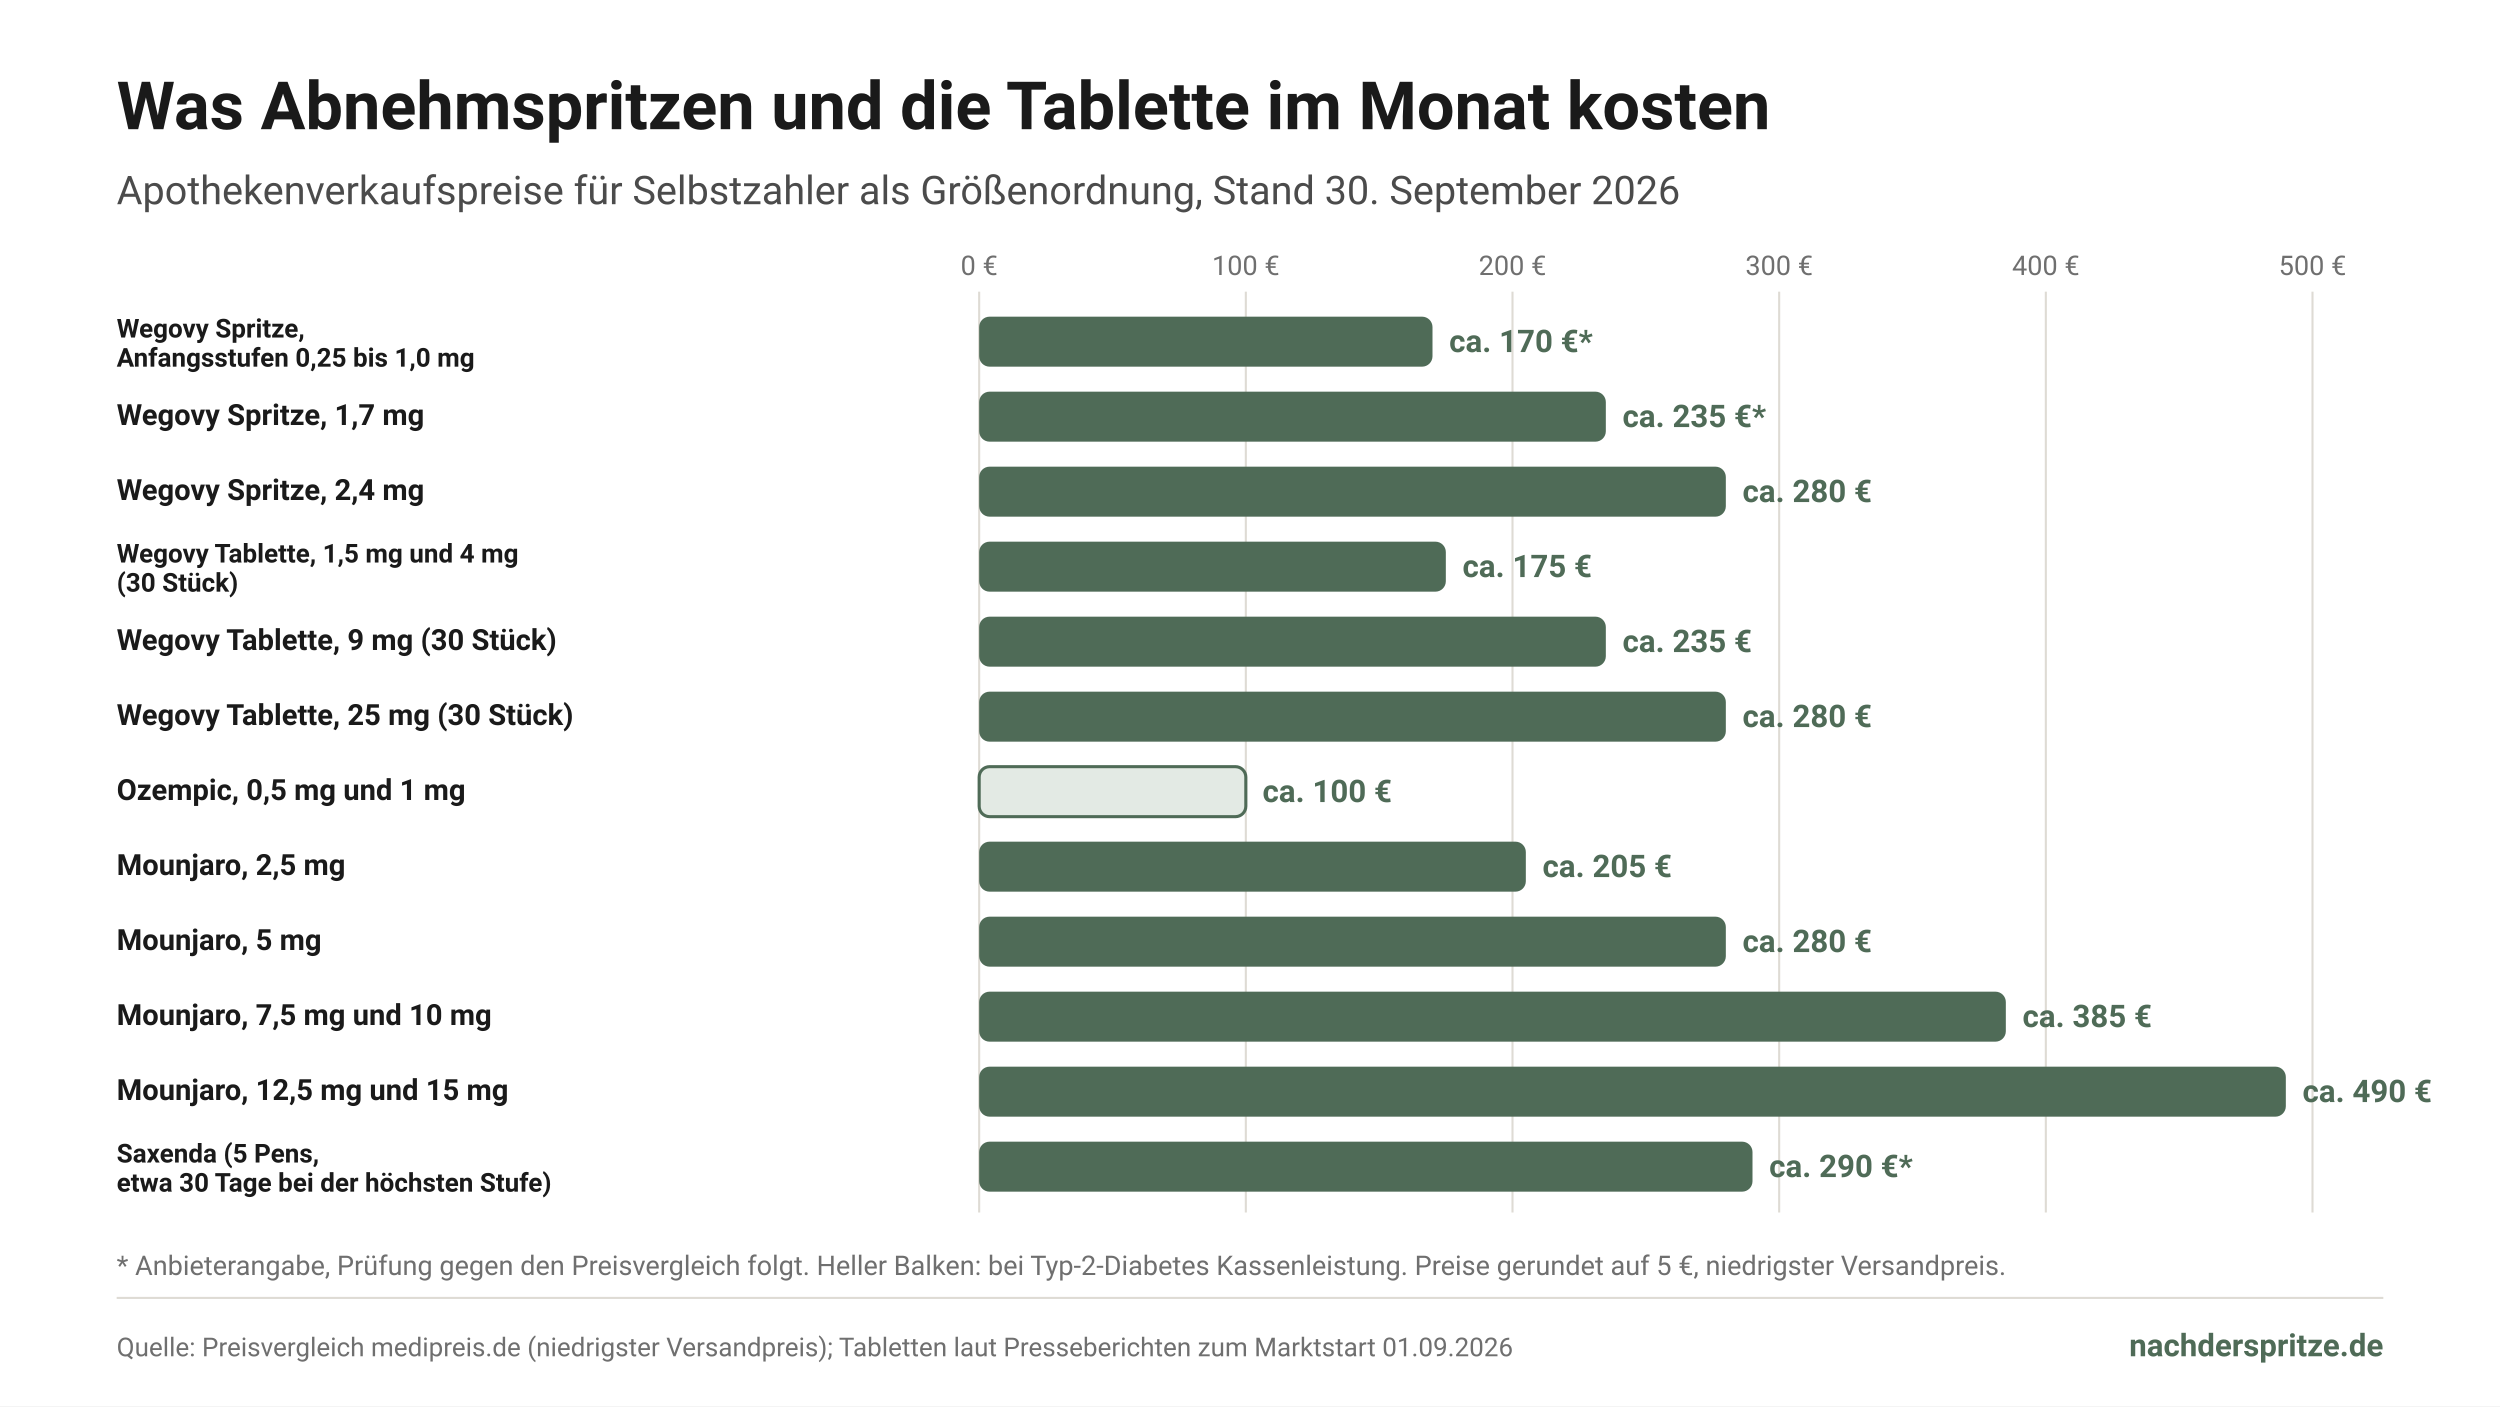
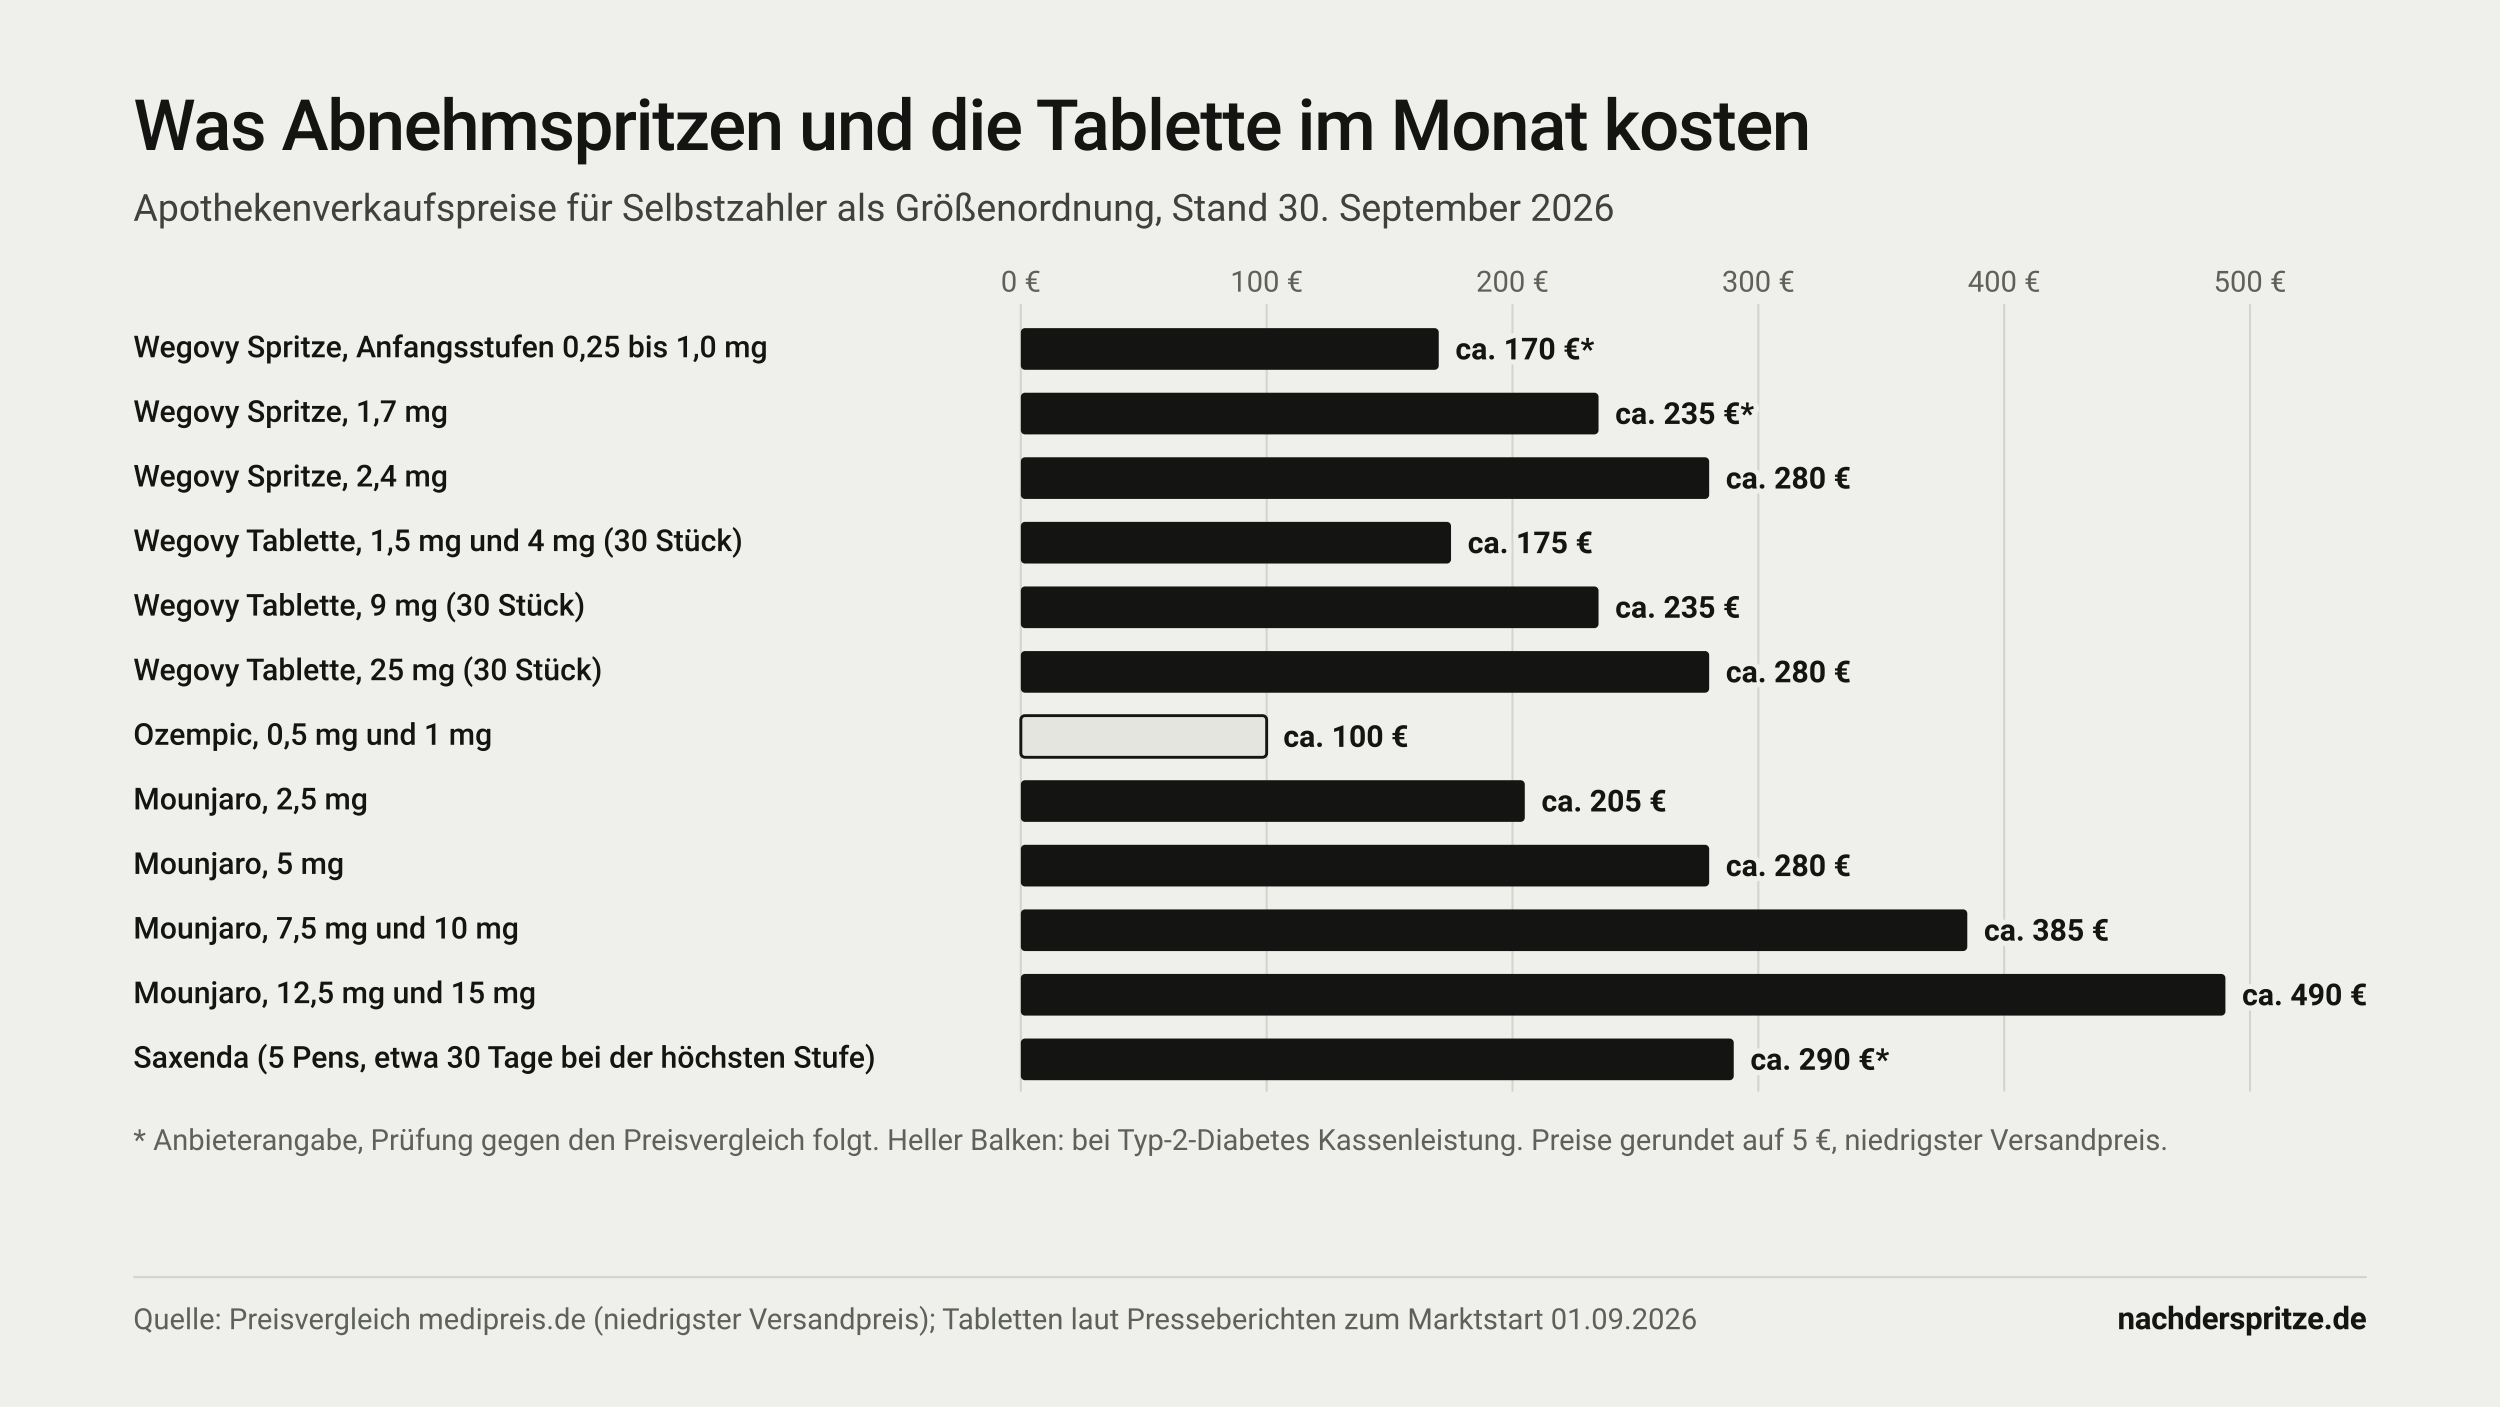
- <svg xmlns="http://www.w3.org/2000/svg" width="1200" height="675" viewBox="0 0 1200 675" role="img" aria-labelledby="t d" font-family="'Hanken Grotesk Variable', 'Hanken Grotesk', system-ui, -apple-system, 'Segoe UI', Roboto, Helvetica, Arial, sans-serif">
-   <rect width="1200" height="675" fill="#ffffff" />
-   <text x="56" y="62" font-size="32" font-weight="700" fill="#1a1a1a" text-anchor="start">Was Abnehmspritzen und die Tablette im Monat kosten</text>
-   <text x="56" y="98" font-size="19" font-weight="400" fill="#4b4b4b" text-anchor="start">Apothekenverkaufspreise für Selbstzahler als Größenordnung, Stand 30. September 2026</text>
-   <line x1="470" y1="140" x2="470" y2="582" stroke="#dedbd4" stroke-width="1" />
-   <text x="470" y="132" font-size="13" font-weight="400" fill="#6f6f6f" text-anchor="middle">0 €</text>
-   <line x1="598" y1="140" x2="598" y2="582" stroke="#dedbd4" stroke-width="1" />
-   <text x="598" y="132" font-size="13" font-weight="400" fill="#6f6f6f" text-anchor="middle">100 €</text>
-   <line x1="726" y1="140" x2="726" y2="582" stroke="#dedbd4" stroke-width="1" />
-   <text x="726" y="132" font-size="13" font-weight="400" fill="#6f6f6f" text-anchor="middle">200 €</text>
-   <line x1="854" y1="140" x2="854" y2="582" stroke="#dedbd4" stroke-width="1" />
-   <text x="854" y="132" font-size="13" font-weight="400" fill="#6f6f6f" text-anchor="middle">300 €</text>
-   <line x1="982" y1="140" x2="982" y2="582" stroke="#dedbd4" stroke-width="1" />
-   <text x="982" y="132" font-size="13" font-weight="400" fill="#6f6f6f" text-anchor="middle">400 €</text>
-   <line x1="1110" y1="140" x2="1110" y2="582" stroke="#dedbd4" stroke-width="1" />
-   <text x="1110" y="132" font-size="13" font-weight="400" fill="#6f6f6f" text-anchor="middle">500 €</text>
-   <text x="56" y="162" font-size="12.5" font-weight="600" fill="#1a1a1a" text-anchor="start">Wegovy Spritze,</text>
-   <text x="56" y="176" font-size="12.5" font-weight="600" fill="#1a1a1a" text-anchor="start">Anfangsstufen 0,25 bis 1,0 mg</text>
-   <rect x="470" y="152" width="217.6" height="24" rx="5" fill="#4f6b57" />
-   <text x="695.6" y="169" font-size="15" font-weight="700" fill="#4f6b57" text-anchor="start">ca. 170 €*</text>
-   <text x="56" y="204" font-size="14" font-weight="600" fill="#1a1a1a" text-anchor="start">Wegovy Spritze, 1,7 mg</text>
-   <rect x="470" y="188" width="300.8" height="24" rx="5" fill="#4f6b57" />
-   <text x="778.8" y="205" font-size="15" font-weight="700" fill="#4f6b57" text-anchor="start">ca. 235 €*</text>
-   <text x="56" y="240" font-size="14" font-weight="600" fill="#1a1a1a" text-anchor="start">Wegovy Spritze, 2,4 mg</text>
-   <rect x="470" y="224" width="358.4" height="24" rx="5" fill="#4f6b57" />
-   <text x="836.4" y="241" font-size="15" font-weight="700" fill="#4f6b57" text-anchor="start">ca. 280 €</text>
-   <text x="56" y="270" font-size="12.5" font-weight="600" fill="#1a1a1a" text-anchor="start">Wegovy Tablette, 1,5 mg und 4 mg</text>
-   <text x="56" y="284" font-size="12.5" font-weight="600" fill="#1a1a1a" text-anchor="start">(30 Stück)</text>
-   <rect x="470" y="260" width="224" height="24" rx="5" fill="#4f6b57" />
-   <text x="702" y="277" font-size="15" font-weight="700" fill="#4f6b57" text-anchor="start">ca. 175 €</text>
-   <text x="56" y="312" font-size="14" font-weight="600" fill="#1a1a1a" text-anchor="start">Wegovy Tablette, 9 mg (30 Stück)</text>
-   <rect x="470" y="296" width="300.8" height="24" rx="5" fill="#4f6b57" />
-   <text x="778.8" y="313" font-size="15" font-weight="700" fill="#4f6b57" text-anchor="start">ca. 235 €</text>
-   <text x="56" y="348" font-size="14" font-weight="600" fill="#1a1a1a" text-anchor="start">Wegovy Tablette, 25 mg (30 Stück)</text>
-   <rect x="470" y="332" width="358.4" height="24" rx="5" fill="#4f6b57" />
-   <text x="836.4" y="349" font-size="15" font-weight="700" fill="#4f6b57" text-anchor="start">ca. 280 €</text>
-   <text x="56" y="384" font-size="14" font-weight="600" fill="#1a1a1a" text-anchor="start">Ozempic, 0,5 mg und 1 mg</text>
-   <rect x="470" y="368" width="128" height="24" rx="5" fill="#e3eae4" stroke="#4f6b57" stroke-width="1.5" />
-   <text x="606" y="385" font-size="15" font-weight="700" fill="#4f6b57" text-anchor="start">ca. 100 €</text>
-   <text x="56" y="420" font-size="14" font-weight="600" fill="#1a1a1a" text-anchor="start">Mounjaro, 2,5 mg</text>
-   <rect x="470" y="404" width="262.4" height="24" rx="5" fill="#4f6b57" />
-   <text x="740.4" y="421" font-size="15" font-weight="700" fill="#4f6b57" text-anchor="start">ca. 205 €</text>
-   <text x="56" y="456" font-size="14" font-weight="600" fill="#1a1a1a" text-anchor="start">Mounjaro, 5 mg</text>
-   <rect x="470" y="440" width="358.4" height="24" rx="5" fill="#4f6b57" />
-   <text x="836.4" y="457" font-size="15" font-weight="700" fill="#4f6b57" text-anchor="start">ca. 280 €</text>
-   <text x="56" y="492" font-size="14" font-weight="600" fill="#1a1a1a" text-anchor="start">Mounjaro, 7,5 mg und 10 mg</text>
-   <rect x="470" y="476" width="492.8" height="24" rx="5" fill="#4f6b57" />
-   <text x="970.8" y="493" font-size="15" font-weight="700" fill="#4f6b57" text-anchor="start">ca. 385 €</text>
-   <text x="56" y="528" font-size="14" font-weight="600" fill="#1a1a1a" text-anchor="start">Mounjaro, 12,5 mg und 15 mg</text>
-   <rect x="470" y="512" width="627.2" height="24" rx="5" fill="#4f6b57" />
-   <text x="1105.2" y="529" font-size="15" font-weight="700" fill="#4f6b57" text-anchor="start">ca. 490 €</text>
-   <text x="56" y="558" font-size="12.5" font-weight="600" fill="#1a1a1a" text-anchor="start">Saxenda (5 Pens,</text>
-   <text x="56" y="572" font-size="12.5" font-weight="600" fill="#1a1a1a" text-anchor="start">etwa 30 Tage bei der höchsten Stufe)</text>
-   <rect x="470" y="548" width="371.2" height="24" rx="5" fill="#4f6b57" />
-   <text x="849.2" y="565" font-size="15" font-weight="700" fill="#4f6b57" text-anchor="start">ca. 290 €*</text>
-   <text x="56" y="612" font-size="13" font-weight="400" fill="#6f6f6f" text-anchor="start">* Anbieterangabe, Prüfung gegen den Preisvergleich folgt. Heller Balken: bei Typ-2-Diabetes Kassenleistung. Preise gerundet auf 5 €, niedrigster Versandpreis.</text>
-   <line x1="56" y1="623" x2="1144" y2="623" stroke="#dedbd4" stroke-width="1" />
-   <text x="56" y="651" font-size="12.5" font-weight="400" fill="#6f6f6f" text-anchor="start">Quelle: Preisvergleich medipreis.de (niedrigster Versandpreis); Tabletten laut Presseberichten zum Marktstart 01.09.2026</text>
-   <text x="1144" y="651" font-size="15" font-weight="600" fill="#4f6b57" text-anchor="end">nachderspritze.de</text>
+ <svg xmlns="http://www.w3.org/2000/svg" width="1200" height="675" viewBox="0 0 1200 675" role="img" aria-labelledby="t d" font-family="'Mona Sans Variable', 'Mona Sans', system-ui, -apple-system, 'Segoe UI', Roboto, Helvetica, Arial, sans-serif">
+   <rect width="1200" height="675" fill="#EFEFEB" />
+   <text x="64" y="72" font-size="34" font-weight="540" fill="#141513" text-anchor="start" style="font-stretch:116%;letter-spacing:-0.02em" stroke="#EFEFEB" stroke-width="5" stroke-linejoin="round" paint-order="stroke">Was Abnehmspritzen und die Tablette im Monat kosten</text>
+   <text x="64" y="106" font-size="18" font-weight="420" fill="#3F413C" text-anchor="start" style="font-stretch:100%;letter-spacing:0em" stroke="#EFEFEB" stroke-width="5" stroke-linejoin="round" paint-order="stroke">Apothekenverkaufspreise für Selbstzahler als Größenordnung, Stand 30. September 2026</text>
+   <line x1="490" y1="146" x2="490" y2="524" stroke="#D3D4CD" stroke-width="1" />
+   <text x="490" y="140" font-size="14" font-weight="440" fill="#5E605A" text-anchor="middle" style="font-stretch:100%;letter-spacing:0em;font-variant-numeric:tabular-nums" stroke="#EFEFEB" stroke-width="5" stroke-linejoin="round" paint-order="stroke">0 €</text>
+   <line x1="608" y1="146" x2="608" y2="524" stroke="#D3D4CD" stroke-width="1" />
+   <text x="608" y="140" font-size="14" font-weight="440" fill="#5E605A" text-anchor="middle" style="font-stretch:100%;letter-spacing:0em;font-variant-numeric:tabular-nums" stroke="#EFEFEB" stroke-width="5" stroke-linejoin="round" paint-order="stroke">100 €</text>
+   <line x1="726" y1="146" x2="726" y2="524" stroke="#D3D4CD" stroke-width="1" />
+   <text x="726" y="140" font-size="14" font-weight="440" fill="#5E605A" text-anchor="middle" style="font-stretch:100%;letter-spacing:0em;font-variant-numeric:tabular-nums" stroke="#EFEFEB" stroke-width="5" stroke-linejoin="round" paint-order="stroke">200 €</text>
+   <line x1="844" y1="146" x2="844" y2="524" stroke="#D3D4CD" stroke-width="1" />
+   <text x="844" y="140" font-size="14" font-weight="440" fill="#5E605A" text-anchor="middle" style="font-stretch:100%;letter-spacing:0em;font-variant-numeric:tabular-nums" stroke="#EFEFEB" stroke-width="5" stroke-linejoin="round" paint-order="stroke">300 €</text>
+   <line x1="962" y1="146" x2="962" y2="524" stroke="#D3D4CD" stroke-width="1" />
+   <text x="962" y="140" font-size="14" font-weight="440" fill="#5E605A" text-anchor="middle" style="font-stretch:100%;letter-spacing:0em;font-variant-numeric:tabular-nums" stroke="#EFEFEB" stroke-width="5" stroke-linejoin="round" paint-order="stroke">400 €</text>
+   <line x1="1080" y1="146" x2="1080" y2="524" stroke="#D3D4CD" stroke-width="1" />
+   <text x="1080" y="140" font-size="14" font-weight="440" fill="#5E605A" text-anchor="middle" style="font-stretch:100%;letter-spacing:0em;font-variant-numeric:tabular-nums" stroke="#EFEFEB" stroke-width="5" stroke-linejoin="round" paint-order="stroke">500 €</text>
+   <text x="64" y="171.5" font-size="14.5" font-weight="520" fill="#141513" text-anchor="start" style="font-stretch:100%;letter-spacing:0em" stroke="#EFEFEB" stroke-width="5" stroke-linejoin="round" paint-order="stroke">Wegovy Spritze, Anfangsstufen 0,25 bis 1,0 mg</text>
+   <rect class="mk" x="490" y="157.5" width="200.6" height="20" rx="2" fill="#141513" />
+   <text x="698.6" y="172.5" font-size="14.5" font-weight="580" fill="#141513" text-anchor="start" style="font-stretch:100%;letter-spacing:0em" stroke="#EFEFEB" stroke-width="5" stroke-linejoin="round" paint-order="stroke">ca. 170 €*</text>
+   <text x="64" y="202.5" font-size="14.5" font-weight="520" fill="#141513" text-anchor="start" style="font-stretch:100%;letter-spacing:0em" stroke="#EFEFEB" stroke-width="5" stroke-linejoin="round" paint-order="stroke">Wegovy Spritze, 1,7 mg</text>
+   <rect class="mk" x="490" y="188.5" width="277.3" height="20" rx="2" fill="#141513" />
+   <text x="775.3" y="203.5" font-size="14.5" font-weight="580" fill="#141513" text-anchor="start" style="font-stretch:100%;letter-spacing:0em" stroke="#EFEFEB" stroke-width="5" stroke-linejoin="round" paint-order="stroke">ca. 235 €*</text>
+   <text x="64" y="233.5" font-size="14.5" font-weight="520" fill="#141513" text-anchor="start" style="font-stretch:100%;letter-spacing:0em" stroke="#EFEFEB" stroke-width="5" stroke-linejoin="round" paint-order="stroke">Wegovy Spritze, 2,4 mg</text>
+   <rect class="mk" x="490" y="219.5" width="330.4" height="20" rx="2" fill="#141513" />
+   <text x="828.4" y="234.5" font-size="14.5" font-weight="580" fill="#141513" text-anchor="start" style="font-stretch:100%;letter-spacing:0em" stroke="#EFEFEB" stroke-width="5" stroke-linejoin="round" paint-order="stroke">ca. 280 €</text>
+   <text x="64" y="264.5" font-size="14.5" font-weight="520" fill="#141513" text-anchor="start" style="font-stretch:100%;letter-spacing:0em" stroke="#EFEFEB" stroke-width="5" stroke-linejoin="round" paint-order="stroke">Wegovy Tablette, 1,5 mg und 4 mg (30 Stück)</text>
+   <rect class="mk" x="490" y="250.5" width="206.5" height="20" rx="2" fill="#141513" />
+   <text x="704.5" y="265.5" font-size="14.5" font-weight="580" fill="#141513" text-anchor="start" style="font-stretch:100%;letter-spacing:0em" stroke="#EFEFEB" stroke-width="5" stroke-linejoin="round" paint-order="stroke">ca. 175 €</text>
+   <text x="64" y="295.5" font-size="14.5" font-weight="520" fill="#141513" text-anchor="start" style="font-stretch:100%;letter-spacing:0em" stroke="#EFEFEB" stroke-width="5" stroke-linejoin="round" paint-order="stroke">Wegovy Tablette, 9 mg (30 Stück)</text>
+   <rect class="mk" x="490" y="281.5" width="277.3" height="20" rx="2" fill="#141513" />
+   <text x="775.3" y="296.5" font-size="14.5" font-weight="580" fill="#141513" text-anchor="start" style="font-stretch:100%;letter-spacing:0em" stroke="#EFEFEB" stroke-width="5" stroke-linejoin="round" paint-order="stroke">ca. 235 €</text>
+   <text x="64" y="326.5" font-size="14.5" font-weight="520" fill="#141513" text-anchor="start" style="font-stretch:100%;letter-spacing:0em" stroke="#EFEFEB" stroke-width="5" stroke-linejoin="round" paint-order="stroke">Wegovy Tablette, 25 mg (30 Stück)</text>
+   <rect class="mk" x="490" y="312.5" width="330.4" height="20" rx="2" fill="#141513" />
+   <text x="828.4" y="327.5" font-size="14.5" font-weight="580" fill="#141513" text-anchor="start" style="font-stretch:100%;letter-spacing:0em" stroke="#EFEFEB" stroke-width="5" stroke-linejoin="round" paint-order="stroke">ca. 280 €</text>
+   <text x="64" y="357.5" font-size="14.5" font-weight="520" fill="#141513" text-anchor="start" style="font-stretch:100%;letter-spacing:0em" stroke="#EFEFEB" stroke-width="5" stroke-linejoin="round" paint-order="stroke">Ozempic, 0,5 mg und 1 mg</text>
+   <rect class="mk" x="490" y="343.5" width="118" height="20" rx="2" fill="#E5E5DF" stroke="#141513" stroke-width="1.4" />
+   <text x="616" y="358.5" font-size="14.5" font-weight="580" fill="#141513" text-anchor="start" style="font-stretch:100%;letter-spacing:0em" stroke="#EFEFEB" stroke-width="5" stroke-linejoin="round" paint-order="stroke">ca. 100 €</text>
+   <text x="64" y="388.5" font-size="14.5" font-weight="520" fill="#141513" text-anchor="start" style="font-stretch:100%;letter-spacing:0em" stroke="#EFEFEB" stroke-width="5" stroke-linejoin="round" paint-order="stroke">Mounjaro, 2,5 mg</text>
+   <rect class="mk" x="490" y="374.5" width="241.9" height="20" rx="2" fill="#141513" />
+   <text x="739.9" y="389.5" font-size="14.5" font-weight="580" fill="#141513" text-anchor="start" style="font-stretch:100%;letter-spacing:0em" stroke="#EFEFEB" stroke-width="5" stroke-linejoin="round" paint-order="stroke">ca. 205 €</text>
+   <text x="64" y="419.5" font-size="14.5" font-weight="520" fill="#141513" text-anchor="start" style="font-stretch:100%;letter-spacing:0em" stroke="#EFEFEB" stroke-width="5" stroke-linejoin="round" paint-order="stroke">Mounjaro, 5 mg</text>
+   <rect class="mk" x="490" y="405.5" width="330.4" height="20" rx="2" fill="#141513" />
+   <text x="828.4" y="420.5" font-size="14.5" font-weight="580" fill="#141513" text-anchor="start" style="font-stretch:100%;letter-spacing:0em" stroke="#EFEFEB" stroke-width="5" stroke-linejoin="round" paint-order="stroke">ca. 280 €</text>
+   <text x="64" y="450.5" font-size="14.5" font-weight="520" fill="#141513" text-anchor="start" style="font-stretch:100%;letter-spacing:0em" stroke="#EFEFEB" stroke-width="5" stroke-linejoin="round" paint-order="stroke">Mounjaro, 7,5 mg und 10 mg</text>
+   <rect class="mk" x="490" y="436.5" width="454.3" height="20" rx="2" fill="#141513" />
+   <text x="952.3" y="451.5" font-size="14.5" font-weight="580" fill="#141513" text-anchor="start" style="font-stretch:100%;letter-spacing:0em" stroke="#EFEFEB" stroke-width="5" stroke-linejoin="round" paint-order="stroke">ca. 385 €</text>
+   <text x="64" y="481.5" font-size="14.5" font-weight="520" fill="#141513" text-anchor="start" style="font-stretch:100%;letter-spacing:0em" stroke="#EFEFEB" stroke-width="5" stroke-linejoin="round" paint-order="stroke">Mounjaro, 12,5 mg und 15 mg</text>
+   <rect class="mk" x="490" y="467.5" width="578.2" height="20" rx="2" fill="#141513" />
+   <text x="1076.2" y="482.5" font-size="14.5" font-weight="580" fill="#141513" text-anchor="start" style="font-stretch:100%;letter-spacing:0em" stroke="#EFEFEB" stroke-width="5" stroke-linejoin="round" paint-order="stroke">ca. 490 €</text>
+   <text x="64" y="512.5" font-size="14.5" font-weight="520" fill="#141513" text-anchor="start" style="font-stretch:100%;letter-spacing:0em" stroke="#EFEFEB" stroke-width="5" stroke-linejoin="round" paint-order="stroke">Saxenda (5 Pens, etwa 30 Tage bei der höchsten Stufe)</text>
+   <rect class="mk" x="490" y="498.5" width="342.2" height="20" rx="2" fill="#141513" />
+   <text x="840.2" y="513.5" font-size="14.5" font-weight="580" fill="#141513" text-anchor="start" style="font-stretch:100%;letter-spacing:0em" stroke="#EFEFEB" stroke-width="5" stroke-linejoin="round" paint-order="stroke">ca. 290 €*</text>
+   <text x="64" y="552" font-size="14" font-weight="420" fill="#5E605A" text-anchor="start" style="font-stretch:100%;letter-spacing:0em" stroke="#EFEFEB" stroke-width="5" stroke-linejoin="round" paint-order="stroke">* Anbieterangabe, Prüfung gegen den Preisvergleich folgt. Heller Balken: bei Typ-2-Diabetes Kassenleistung. Preise gerundet auf 5 €, niedrigster Versandpreis.</text>
+   <line x1="64" y1="613" x2="1136" y2="613" stroke="#D3D4CD" stroke-width="1" />
+   <text x="64" y="638" font-size="14" font-weight="420" fill="#5E605A" text-anchor="start" style="font-stretch:100%;letter-spacing:0em" stroke="#EFEFEB" stroke-width="5" stroke-linejoin="round" paint-order="stroke">Quelle: Preisvergleich medipreis.de (niedrigster Versandpreis); Tabletten laut Presseberichten zum Marktstart 01.09.2026</text>
+   <text x="1136" y="638" font-size="15" font-weight="600" fill="#141513" text-anchor="end" style="font-stretch:125%;letter-spacing:-0.01em" stroke="#EFEFEB" stroke-width="5" stroke-linejoin="round" paint-order="stroke">nachderspritze.de</text>
</svg>
